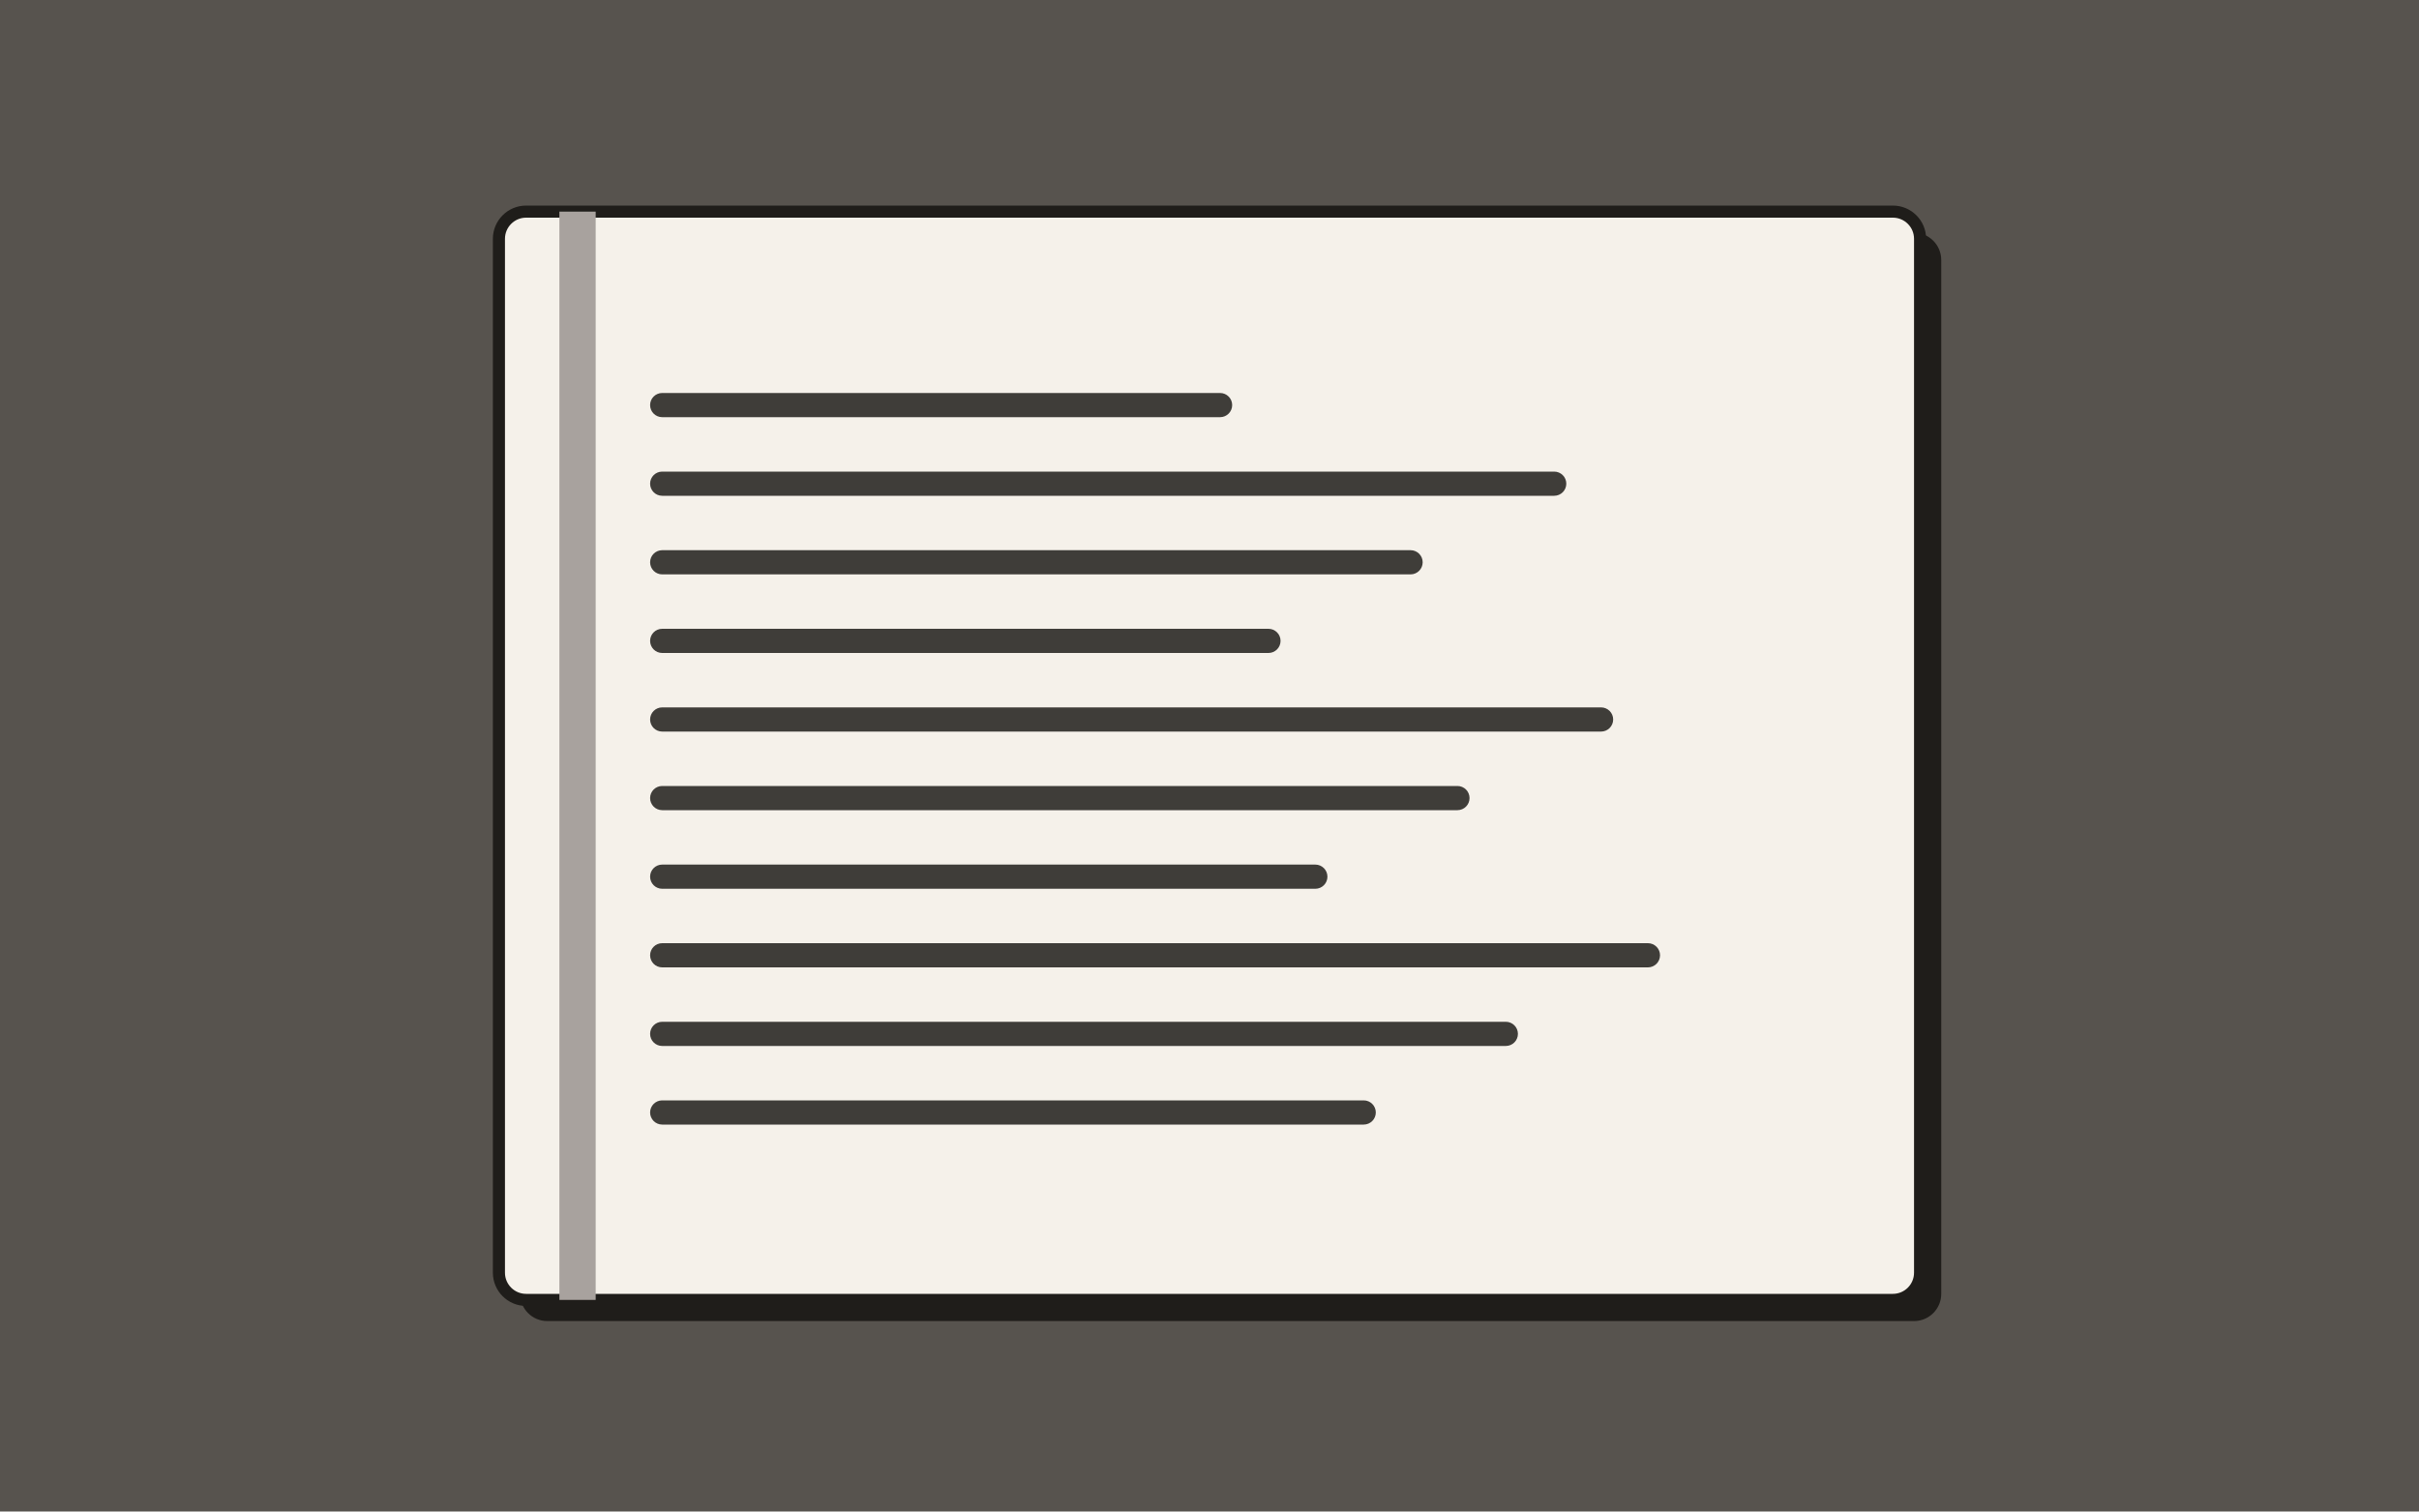
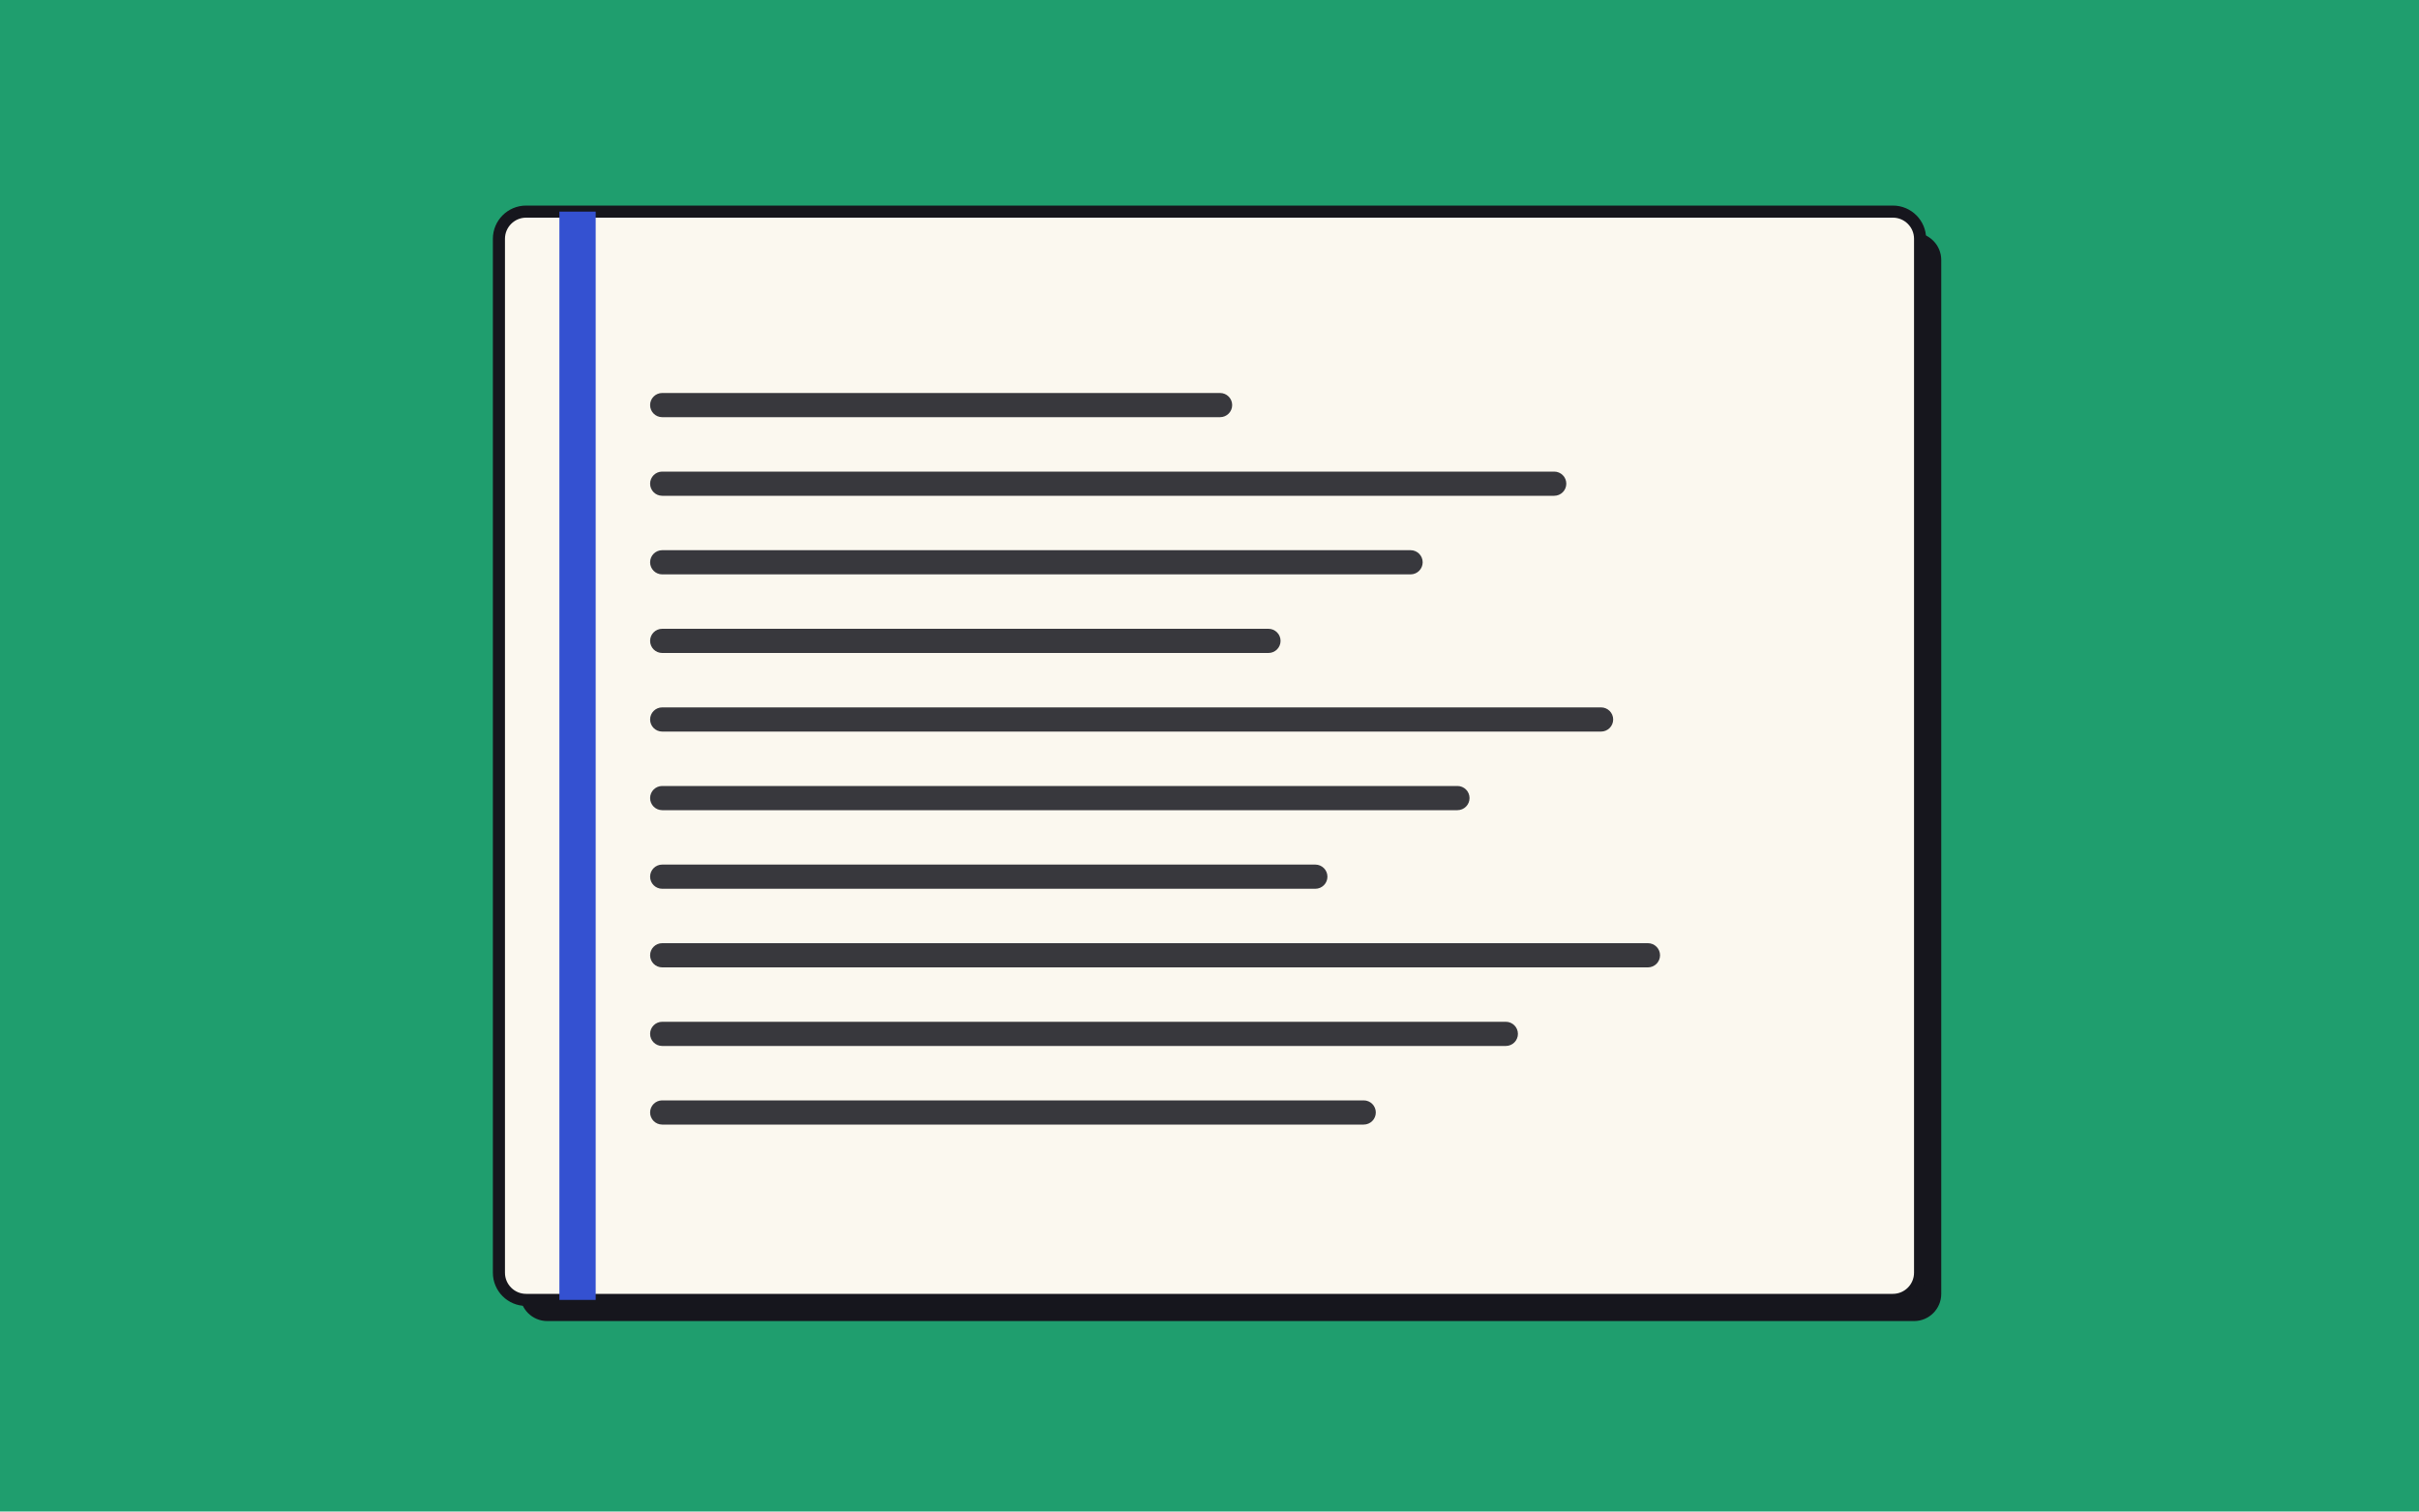
<svg xmlns="http://www.w3.org/2000/svg" width="1600" height="1000" viewBox="0 0 1600 1000">
-   <rect width="1600" height="1000" fill="#57534e" />
-   <rect x="344" y="154" width="940" height="720" rx="18" fill="#1f1d1a" />
-   <rect x="330" y="140" width="940" height="720" rx="18" fill="#f5f1ea" stroke="#1f1d1a" stroke-width="8" />
-   <rect x="430" y="260" width="385" height="16" rx="8" fill="#1f1d1a" opacity="0.85" />
-   <rect x="430" y="312" width="606" height="16" rx="8" fill="#1f1d1a" opacity="0.85" />
-   <rect x="430" y="364" width="511" height="16" rx="8" fill="#1f1d1a" opacity="0.85" />
-   <rect x="430" y="416" width="417" height="16" rx="8" fill="#1f1d1a" opacity="0.85" />
-   <rect x="430" y="468" width="637" height="16" rx="8" fill="#1f1d1a" opacity="0.85" />
-   <rect x="430" y="520" width="542" height="16" rx="8" fill="#1f1d1a" opacity="0.85" />
-   <rect x="430" y="572" width="448" height="16" rx="8" fill="#1f1d1a" opacity="0.85" />
-   <rect x="430" y="624" width="668" height="16" rx="8" fill="#1f1d1a" opacity="0.85" />
-   <rect x="430" y="676" width="574" height="16" rx="8" fill="#1f1d1a" opacity="0.85" />
-   <rect x="430" y="728" width="480" height="16" rx="8" fill="#1f1d1a" opacity="0.85" />
-   <rect x="370" y="140" width="24" height="720" fill="#a8a29e" />
+   <rect width="1600" height="1000" fill="#1f9e6e" />
+   <rect x="344" y="154" width="940" height="720" rx="18" fill="#16161d" />
+   <rect x="330" y="140" width="940" height="720" rx="18" fill="#fbf8ef" stroke="#16161d" stroke-width="8" />
+   <rect x="430" y="260" width="385" height="16" rx="8" fill="#16161d" opacity="0.85" />
+   <rect x="430" y="312" width="606" height="16" rx="8" fill="#16161d" opacity="0.85" />
+   <rect x="430" y="364" width="511" height="16" rx="8" fill="#16161d" opacity="0.85" />
+   <rect x="430" y="416" width="417" height="16" rx="8" fill="#16161d" opacity="0.85" />
+   <rect x="430" y="468" width="637" height="16" rx="8" fill="#16161d" opacity="0.85" />
+   <rect x="430" y="520" width="542" height="16" rx="8" fill="#16161d" opacity="0.85" />
+   <rect x="430" y="572" width="448" height="16" rx="8" fill="#16161d" opacity="0.85" />
+   <rect x="430" y="624" width="668" height="16" rx="8" fill="#16161d" opacity="0.85" />
+   <rect x="430" y="676" width="574" height="16" rx="8" fill="#16161d" opacity="0.85" />
+   <rect x="430" y="728" width="480" height="16" rx="8" fill="#16161d" opacity="0.85" />
+   <rect x="370" y="140" width="24" height="720" fill="#3451d1" />
</svg>
